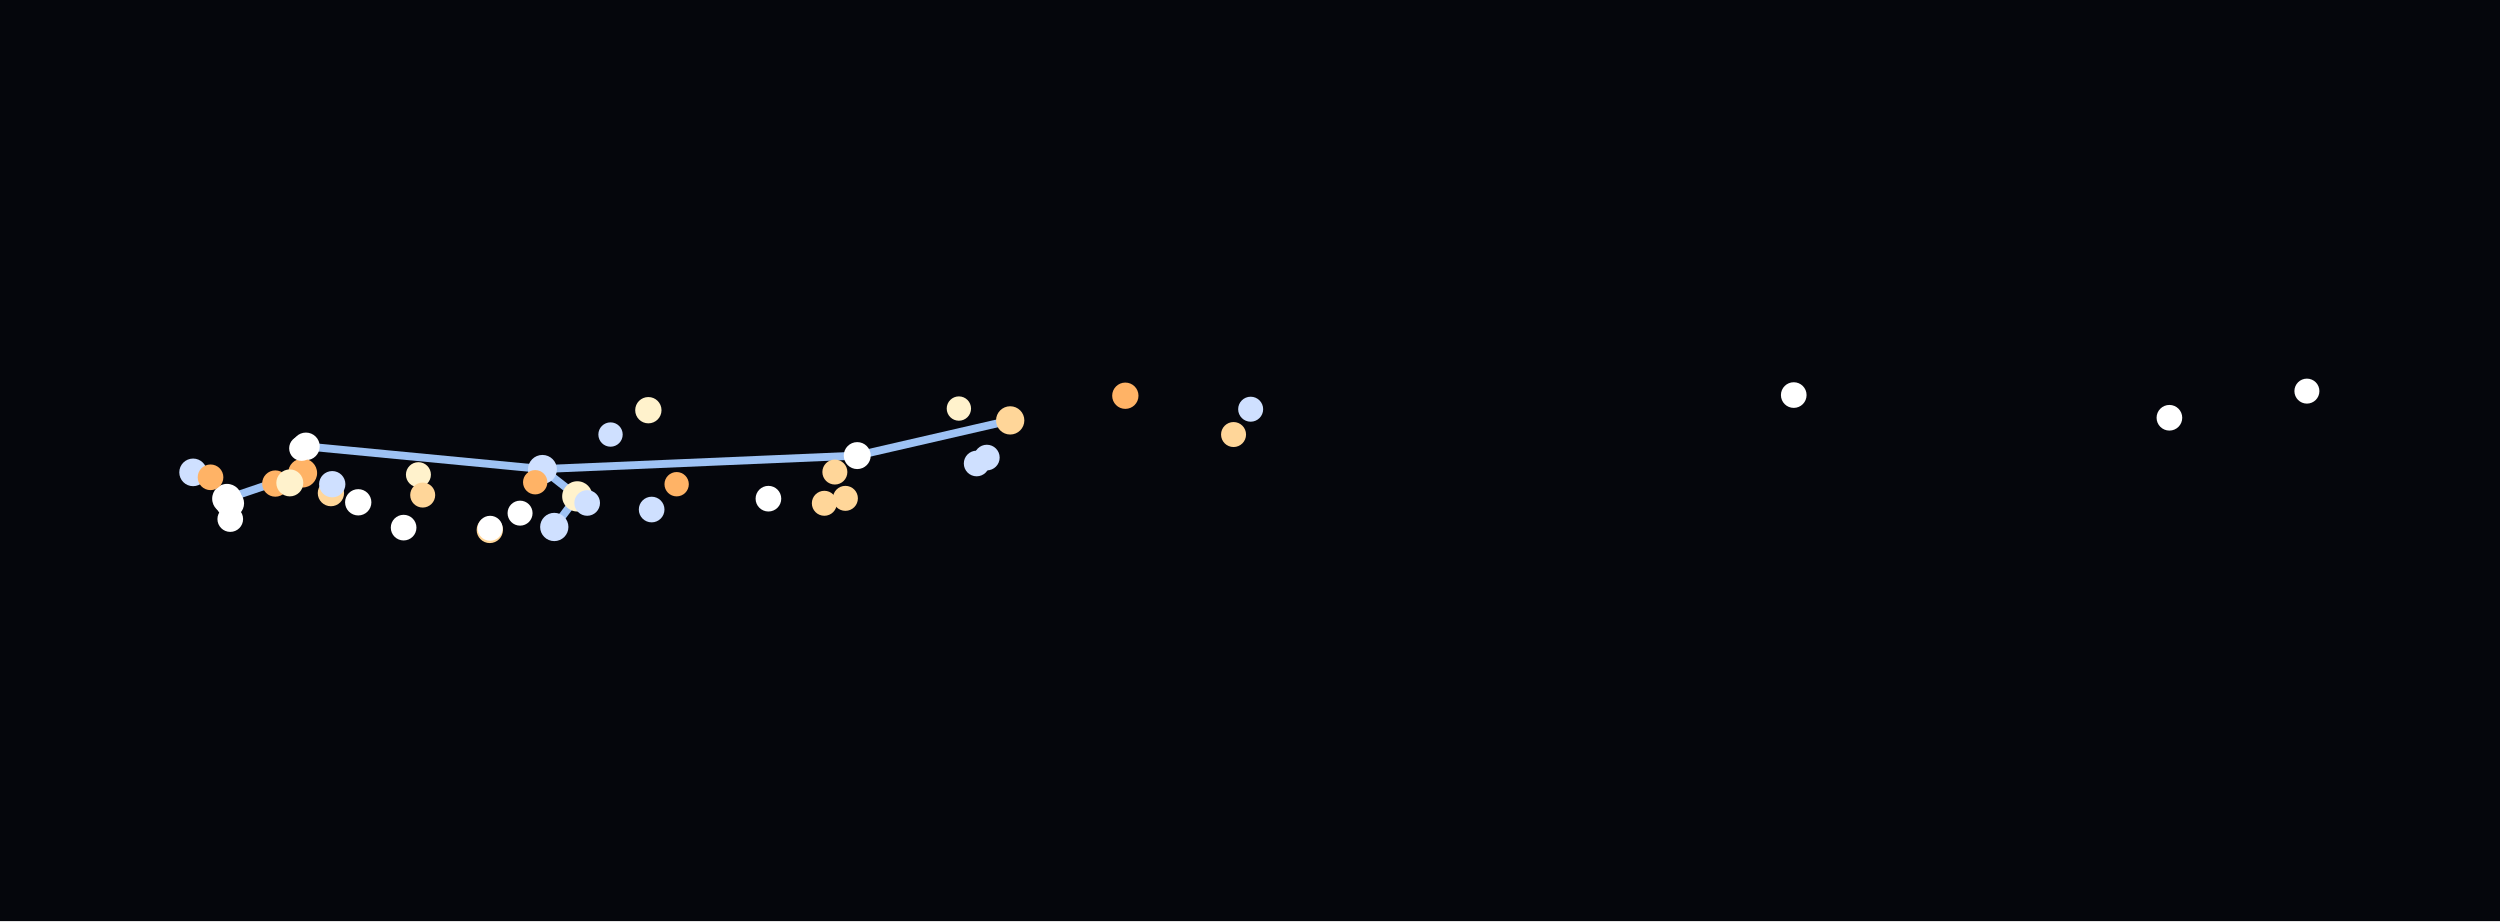
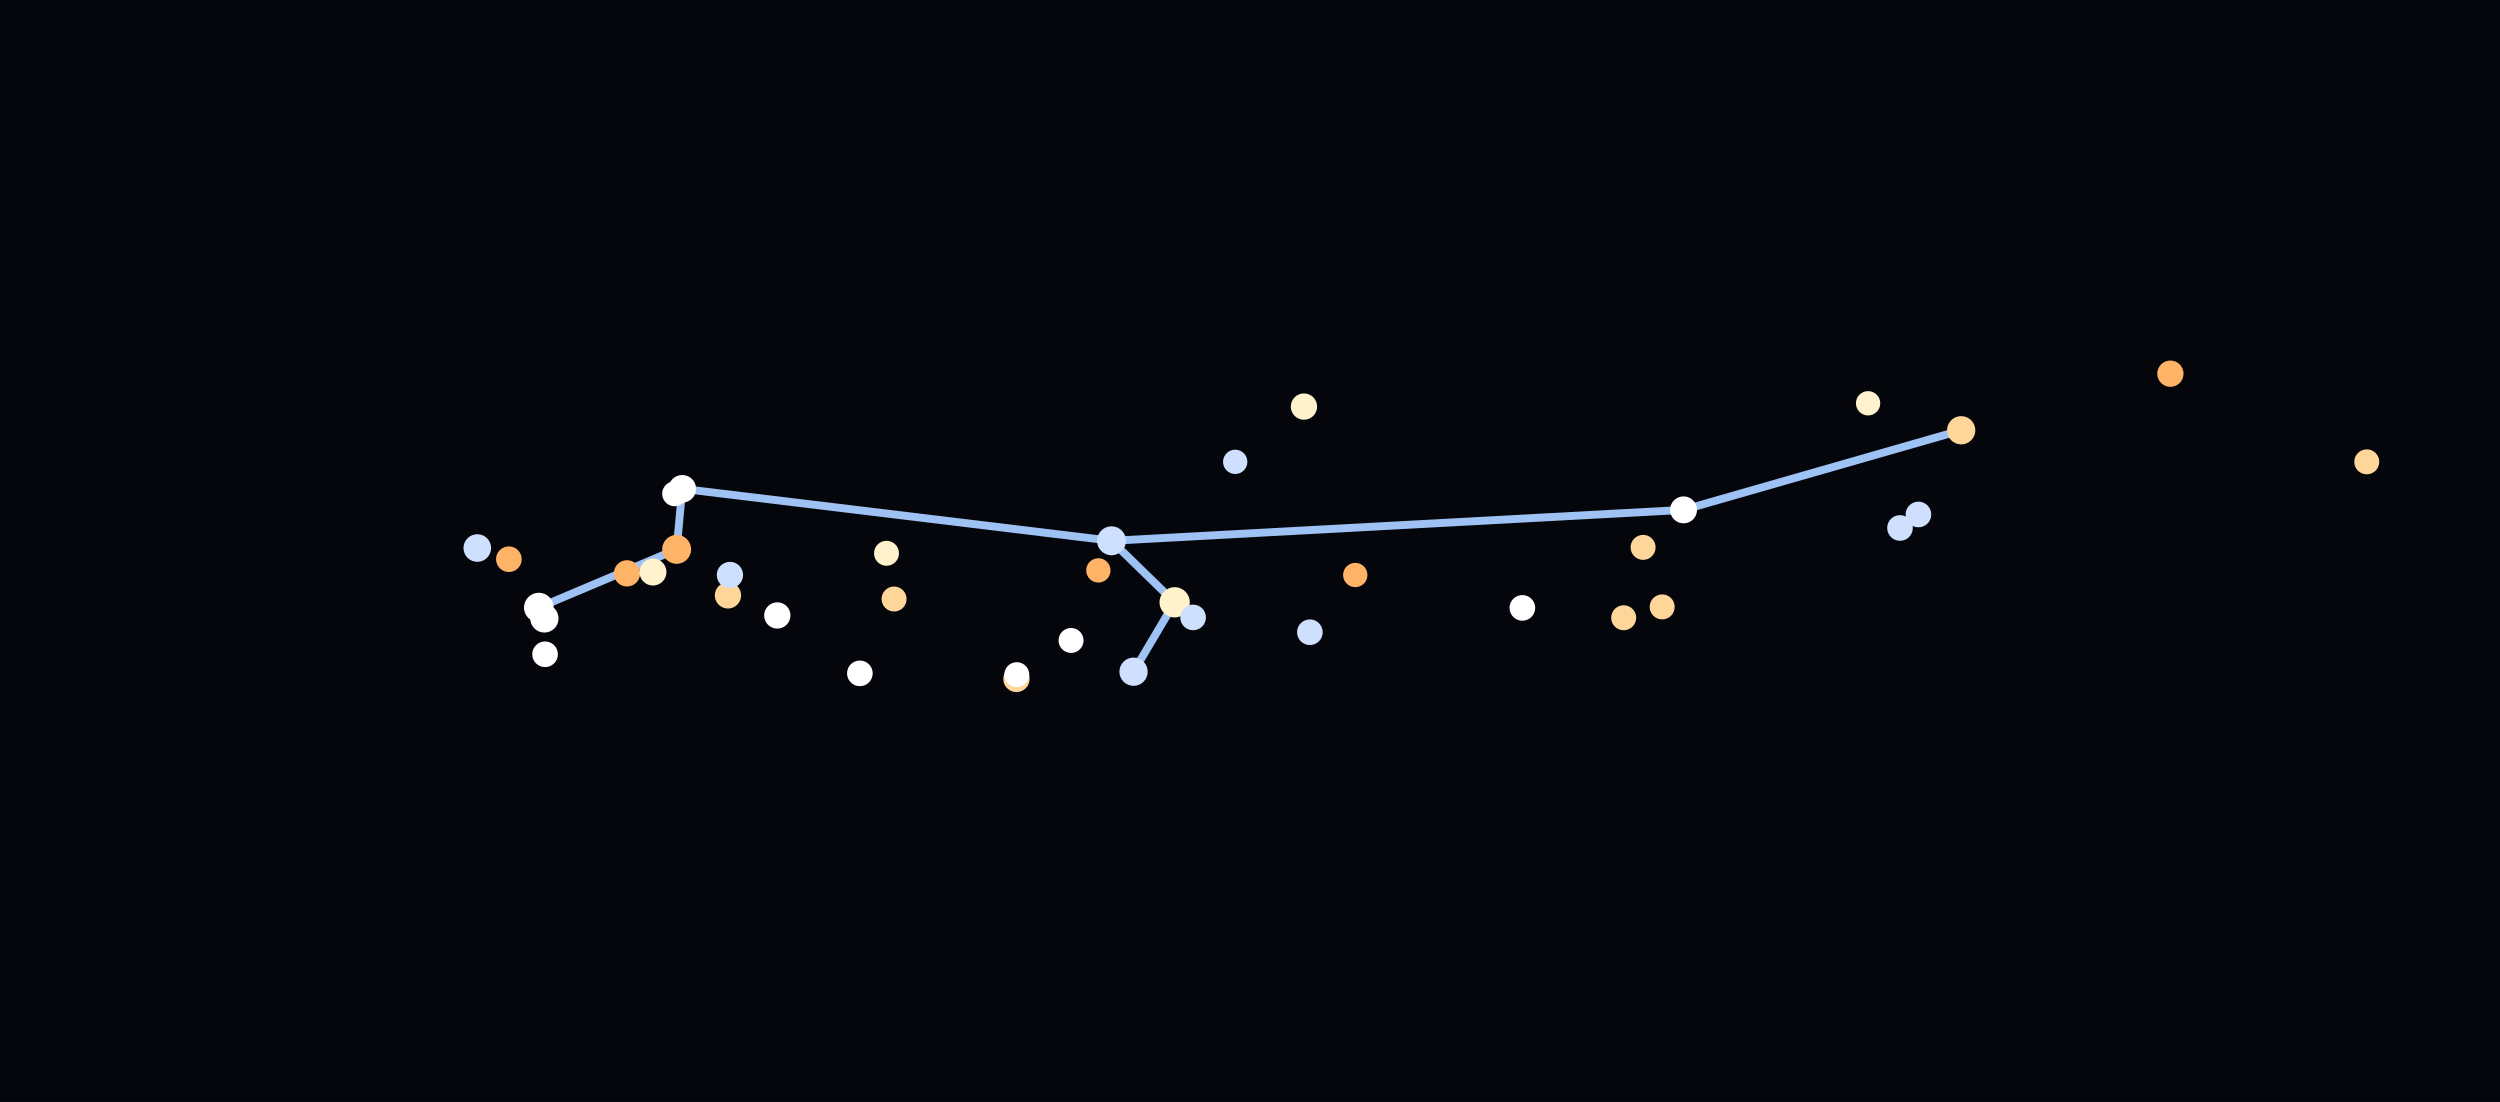
- <svg xmlns="http://www.w3.org/2000/svg" viewBox="0 0 760 280" font-family="Audiowide, Segoe UI, sans-serif">
-   <rect width="760" height="280" fill="#05060c" />
-   <polyline class="fig-line" points="168.5,160.2 175.5,150.9 164.9,142.6 93.0,135.7 92.0,143.8 69.0,151.6" fill="none" stroke="#a6ccff" stroke-width="2.4" stroke-opacity="0.95" stroke-linejoin="round" data-seq="23040,23522,22783,17959,17884,16228" />
-   <polyline class="fig-line" points="164.9,142.6 260.6,138.5 307.1,127.8" fill="none" stroke="#a6ccff" stroke-width="2.4" stroke-opacity="0.95" stroke-linejoin="round" data-seq="22783,29997,33694" />
-   <circle class="star" cx="168.5" cy="160.2" r="4.3" fill="#cfe0ff" data-name="HIP 23040" data-meta="mag 4.43" data-vid="23040" />
-   <circle class="star" cx="175.5" cy="150.9" r="4.6" fill="#fff2cc" data-name="HIP 23522" data-meta="mag 4.03" data-vid="23522" />
-   <circle class="star" cx="164.9" cy="142.7" r="4.4" fill="#cfe0ff" data-name="HIP 22783" data-meta="mag 4.26" data-vid="22783" />
-   <circle class="star" cx="93.0" cy="135.7" r="4.2" fill="#ffffff" data-name="HIP 17959" data-meta="mag 4.59" data-vid="17959" />
-   <circle class="star" cx="92.0" cy="143.8" r="4.4" fill="#ffb366" data-name="HIP 17884" data-meta="mag 4.39" data-vid="17884" />
-   <circle class="star" cx="69.0" cy="151.6" r="4.5" fill="#ffffff" data-name="HIP 16228" data-meta="mag 4.21" data-vid="16228" />
-   <circle class="star" cx="260.6" cy="138.5" r="4.1" fill="#ffffff" data-name="HIP 29997" data-meta="mag 4.76" data-vid="29997" />
-   <circle class="star" cx="307.1" cy="127.8" r="4.3" fill="#ffd699" data-name="HIP 33694" data-meta="mag 4.55" data-vid="33694" />
-   <circle class="star" cx="58.7" cy="143.6" r="4.2" fill="#cfe0ff" data-name="HIP 15520" data-meta="mag 4.74" data-vid="15520" />
-   <circle class="star" cx="64.0" cy="145.1" r="3.9" fill="#ffb366" data-name="HIP 15890" data-meta="mag 5.13" data-vid="15890" />
-   <circle class="star" cx="69.9" cy="153.0" r="4.3" fill="#ffffff" data-name="HIP 16281" data-meta="mag 4.55" data-vid="16281" />
-   <circle class="star" cx="70.0" cy="157.8" r="3.9" fill="#ffffff" data-name="HIP 16292" data-meta="mag 5.09" data-vid="16292" />
-   <circle class="star" cx="83.7" cy="147.0" r="4.0" fill="#ffb366" data-name="HIP 17296" data-meta="mag 5.06" data-vid="17296" />
-   <circle class="star" cx="88.1" cy="146.8" r="4.1" fill="#fff2cc" data-name="HIP 17587" data-meta="mag 4.78" data-vid="17587" />
-   <circle class="star" cx="91.7" cy="136.3" r="3.8" fill="#ffffff" data-name="HIP 17854" data-meta="mag 5.4" data-vid="17854" />
-   <circle class="star" cx="100.6" cy="149.9" r="4.0" fill="#ffd699" data-name="HIP 18488" data-meta="mag 4.99" data-vid="18488" />
-   <circle class="star" cx="101.0" cy="147.2" r="4.0" fill="#cfe0ff" data-name="HIP 18505" data-meta="mag 4.95" data-vid="18505" />
-   <circle class="star" cx="108.9" cy="152.7" r="4.0" fill="#ffffff" data-name="HIP 19018" data-meta="mag 5.0" data-vid="19018" />
-   <circle class="star" cx="122.7" cy="160.4" r="3.9" fill="#ffffff" data-name="HIP 19949" data-meta="mag 5.2" data-vid="19949" />
-   <circle class="star" cx="127.2" cy="144.3" r="3.8" fill="#fff2cc" data-name="HIP 20266" data-meta="mag 5.26" data-vid="20266" />
-   <circle class="star" cx="128.5" cy="150.5" r="3.8" fill="#ffd699" data-name="HIP 20376" data-meta="mag 5.4" data-vid="20376" />
-   <circle class="star" cx="148.9" cy="161.1" r="4.0" fill="#ffd699" data-name="HIP 21727" data-meta="mag 5.07" data-vid="21727" />
-   <circle class="star" cx="149.0" cy="160.6" r="3.8" fill="#ffffff" data-name="HIP 21730" data-meta="mag 5.36" data-vid="21730" />
-   <circle class="star" cx="158.1" cy="156.0" r="3.8" fill="#ffffff" data-name="HIP 22287" data-meta="mag 5.29" data-vid="22287" />
-   <circle class="star" cx="162.7" cy="146.6" r="3.7" fill="#ffb366" data-name="HIP 22626" data-meta="mag 5.47" data-vid="22626" />
-   <circle class="star" cx="178.5" cy="152.9" r="3.9" fill="#cfe0ff" data-name="HIP 23734" data-meta="mag 5.22" data-vid="23734" />
-   <circle class="star" cx="185.6" cy="132.1" r="3.7" fill="#cfe0ff" data-name="HIP 24254" data-meta="mag 5.44" data-vid="24254" />
-   <circle class="star" cx="197.1" cy="124.7" r="4.0" fill="#fff2cc" data-name="HIP 25110" data-meta="mag 5.08" data-vid="25110" />
-   <circle class="star" cx="198.1" cy="154.9" r="3.9" fill="#cfe0ff" data-name="HIP 25197" data-meta="mag 5.24" data-vid="25197" />
-   <circle class="star" cx="205.7" cy="147.2" r="3.7" fill="#ffb366" data-name="HIP 25769" data-meta="mag 5.43" data-vid="25769" />
-   <circle class="star" cx="233.6" cy="151.6" r="3.9" fill="#ffffff" data-name="HIP 27971" data-meta="mag 5.2" data-vid="27971" />
-   <circle class="star" cx="250.6" cy="153.0" r="3.8" fill="#ffd699" data-name="HIP 29246" data-meta="mag 5.35" data-vid="29246" />
-   <circle class="star" cx="253.8" cy="143.5" r="3.8" fill="#ffd699" data-name="HIP 29490" data-meta="mag 5.36" data-vid="29490" />
-   <circle class="star" cx="257.0" cy="151.5" r="3.8" fill="#ffd699" data-name="HIP 29730" data-meta="mag 5.37" data-vid="29730" />
-   <circle class="star" cx="291.5" cy="124.2" r="3.7" fill="#fff2cc" data-name="HIP 32439" data-meta="mag 5.44" data-vid="32439" />
-   <circle class="star" cx="296.9" cy="140.9" r="3.9" fill="#cfe0ff" data-name="HIP 32864" data-meta="mag 5.14" data-vid="32864" />
-   <circle class="star" cx="300.0" cy="139.1" r="3.9" fill="#cfe0ff" data-name="HIP 33104" data-meta="mag 5.11" data-vid="33104" />
-   <circle class="star" cx="342.1" cy="120.3" r="4.0" fill="#ffb366" data-name="HIP 36547" data-meta="mag 4.92" data-vid="36547" />
-   <circle class="star" cx="375.0" cy="132.1" r="3.8" fill="#ffd699" data-name="HIP 39117" data-meta="mag 5.37" data-vid="39117" />
-   <circle class="star" cx="380.2" cy="124.4" r="3.8" fill="#cfe0ff" data-name="HIP 39538" data-meta="mag 5.39" data-vid="39538" />
-   <circle class="star" cx="545.3" cy="120.1" r="3.9" fill="#ffffff" data-name="HIP 51502" data-meta="mag 5.25" data-vid="51502" />
-   <circle class="star" cx="659.5" cy="127.0" r="3.9" fill="#ffffff" data-name="HIP 59504" data-meta="mag 5.14" data-vid="59504" />
-   <circle class="star" cx="701.3" cy="118.9" r="3.8" fill="#ffffff" data-name="HIP 62572" data-meta="mag 5.38" data-vid="62572" />
+ <svg xmlns="http://www.w3.org/2000/svg" viewBox="0 0 760 335" font-family="Audiowide, Segoe UI, sans-serif">
+   <rect width="760" height="335" fill="#05060c" />
+   <polyline class="fig-line" points="344.6,204.2 357.1,183.1 337.9,164.4 207.4,148.6 205.7,167.0 163.8,184.7" fill="none" stroke="#a6ccff" stroke-width="2.4" stroke-opacity="0.95" stroke-linejoin="round" data-seq="23040,23522,22783,17959,17884,16228" />
+   <polyline class="fig-line" points="337.9,164.4 511.8,155.0 596.2,130.8" fill="none" stroke="#a6ccff" stroke-width="2.4" stroke-opacity="0.95" stroke-linejoin="round" data-seq="22783,29997,33694" />
+   <circle class="star" cx="344.6" cy="204.2" r="4.3" fill="#cfe0ff" data-name="HIP 23040" data-meta="mag 4.43" data-vid="23040" />
+   <circle class="star" cx="357.1" cy="183.1" r="4.6" fill="#fff2cc" data-name="HIP 23522" data-meta="mag 4.03" data-vid="23522" />
+   <circle class="star" cx="337.9" cy="164.4" r="4.4" fill="#cfe0ff" data-name="HIP 22783" data-meta="mag 4.26" data-vid="22783" />
+   <circle class="star" cx="207.4" cy="148.6" r="4.2" fill="#ffffff" data-name="HIP 17959" data-meta="mag 4.59" data-vid="17959" />
+   <circle class="star" cx="205.7" cy="167.0" r="4.4" fill="#ffb366" data-name="HIP 17884" data-meta="mag 4.39" data-vid="17884" />
+   <circle class="star" cx="163.8" cy="184.7" r="4.5" fill="#ffffff" data-name="HIP 16228" data-meta="mag 4.21" data-vid="16228" />
+   <circle class="star" cx="511.8" cy="155.0" r="4.1" fill="#ffffff" data-name="HIP 29997" data-meta="mag 4.76" data-vid="29997" />
+   <circle class="star" cx="596.2" cy="130.8" r="4.3" fill="#ffd699" data-name="HIP 33694" data-meta="mag 4.55" data-vid="33694" />
+   <circle class="star" cx="145.1" cy="166.6" r="4.2" fill="#cfe0ff" data-name="HIP 15520" data-meta="mag 4.74" data-vid="15520" />
+   <circle class="star" cx="154.7" cy="170.0" r="3.9" fill="#ffb366" data-name="HIP 15890" data-meta="mag 5.13" data-vid="15890" />
+   <circle class="star" cx="165.5" cy="188.0" r="4.3" fill="#ffffff" data-name="HIP 16281" data-meta="mag 4.55" data-vid="16281" />
+   <circle class="star" cx="165.7" cy="198.9" r="3.9" fill="#ffffff" data-name="HIP 16292" data-meta="mag 5.09" data-vid="16292" />
+   <circle class="star" cx="190.6" cy="174.3" r="4.0" fill="#ffb366" data-name="HIP 17296" data-meta="mag 5.06" data-vid="17296" />
+   <circle class="star" cx="198.5" cy="173.9" r="4.1" fill="#fff2cc" data-name="HIP 17587" data-meta="mag 4.78" data-vid="17587" />
+   <circle class="star" cx="205.1" cy="150.1" r="3.8" fill="#ffffff" data-name="HIP 17854" data-meta="mag 5.4" data-vid="17854" />
+   <circle class="star" cx="221.3" cy="181.0" r="4.0" fill="#ffd699" data-name="HIP 18488" data-meta="mag 4.99" data-vid="18488" />
+   <circle class="star" cx="221.9" cy="174.8" r="4.0" fill="#cfe0ff" data-name="HIP 18505" data-meta="mag 4.95" data-vid="18505" />
+   <circle class="star" cx="236.3" cy="187.1" r="4.0" fill="#ffffff" data-name="HIP 19018" data-meta="mag 5.0" data-vid="19018" />
+   <circle class="star" cx="261.4" cy="204.7" r="3.9" fill="#ffffff" data-name="HIP 19949" data-meta="mag 5.2" data-vid="19949" />
+   <circle class="star" cx="269.5" cy="168.2" r="3.8" fill="#fff2cc" data-name="HIP 20266" data-meta="mag 5.26" data-vid="20266" />
+   <circle class="star" cx="271.8" cy="182.1" r="3.8" fill="#ffd699" data-name="HIP 20376" data-meta="mag 5.4" data-vid="20376" />
+   <circle class="star" cx="309.0" cy="206.4" r="4.0" fill="#ffd699" data-name="HIP 21727" data-meta="mag 5.07" data-vid="21727" />
+   <circle class="star" cx="309.1" cy="205.1" r="3.8" fill="#ffffff" data-name="HIP 21730" data-meta="mag 5.36" data-vid="21730" />
+   <circle class="star" cx="325.6" cy="194.7" r="3.8" fill="#ffffff" data-name="HIP 22287" data-meta="mag 5.29" data-vid="22287" />
+   <circle class="star" cx="333.9" cy="173.4" r="3.7" fill="#ffb366" data-name="HIP 22626" data-meta="mag 5.47" data-vid="22626" />
+   <circle class="star" cx="362.7" cy="187.7" r="3.9" fill="#cfe0ff" data-name="HIP 23734" data-meta="mag 5.22" data-vid="23734" />
+   <circle class="star" cx="375.5" cy="140.4" r="3.7" fill="#cfe0ff" data-name="HIP 24254" data-meta="mag 5.44" data-vid="24254" />
+   <circle class="star" cx="396.4" cy="123.6" r="4.0" fill="#fff2cc" data-name="HIP 25110" data-meta="mag 5.08" data-vid="25110" />
+   <circle class="star" cx="398.2" cy="192.2" r="3.9" fill="#cfe0ff" data-name="HIP 25197" data-meta="mag 5.24" data-vid="25197" />
+   <circle class="star" cx="412.0" cy="174.8" r="3.7" fill="#ffb366" data-name="HIP 25769" data-meta="mag 5.43" data-vid="25769" />
+   <circle class="star" cx="462.8" cy="184.8" r="3.9" fill="#ffffff" data-name="HIP 27971" data-meta="mag 5.2" data-vid="27971" />
+   <circle class="star" cx="493.6" cy="187.8" r="3.8" fill="#ffd699" data-name="HIP 29246" data-meta="mag 5.35" data-vid="29246" />
+   <circle class="star" cx="499.5" cy="166.4" r="3.8" fill="#ffd699" data-name="HIP 29490" data-meta="mag 5.36" data-vid="29490" />
+   <circle class="star" cx="505.3" cy="184.5" r="3.8" fill="#ffd699" data-name="HIP 29730" data-meta="mag 5.37" data-vid="29730" />
+   <circle class="star" cx="567.9" cy="122.6" r="3.7" fill="#fff2cc" data-name="HIP 32439" data-meta="mag 5.44" data-vid="32439" />
+   <circle class="star" cx="577.6" cy="160.5" r="3.9" fill="#cfe0ff" data-name="HIP 32864" data-meta="mag 5.14" data-vid="32864" />
+   <circle class="star" cx="583.2" cy="156.4" r="3.9" fill="#cfe0ff" data-name="HIP 33104" data-meta="mag 5.11" data-vid="33104" />
+   <circle class="star" cx="659.8" cy="113.6" r="4.0" fill="#ffb366" data-name="HIP 36547" data-meta="mag 4.92" data-vid="36547" />
+   <circle class="star" cx="719.5" cy="140.4" r="3.8" fill="#ffd699" data-name="HIP 39117" data-meta="mag 5.37" data-vid="39117" />
</svg>
